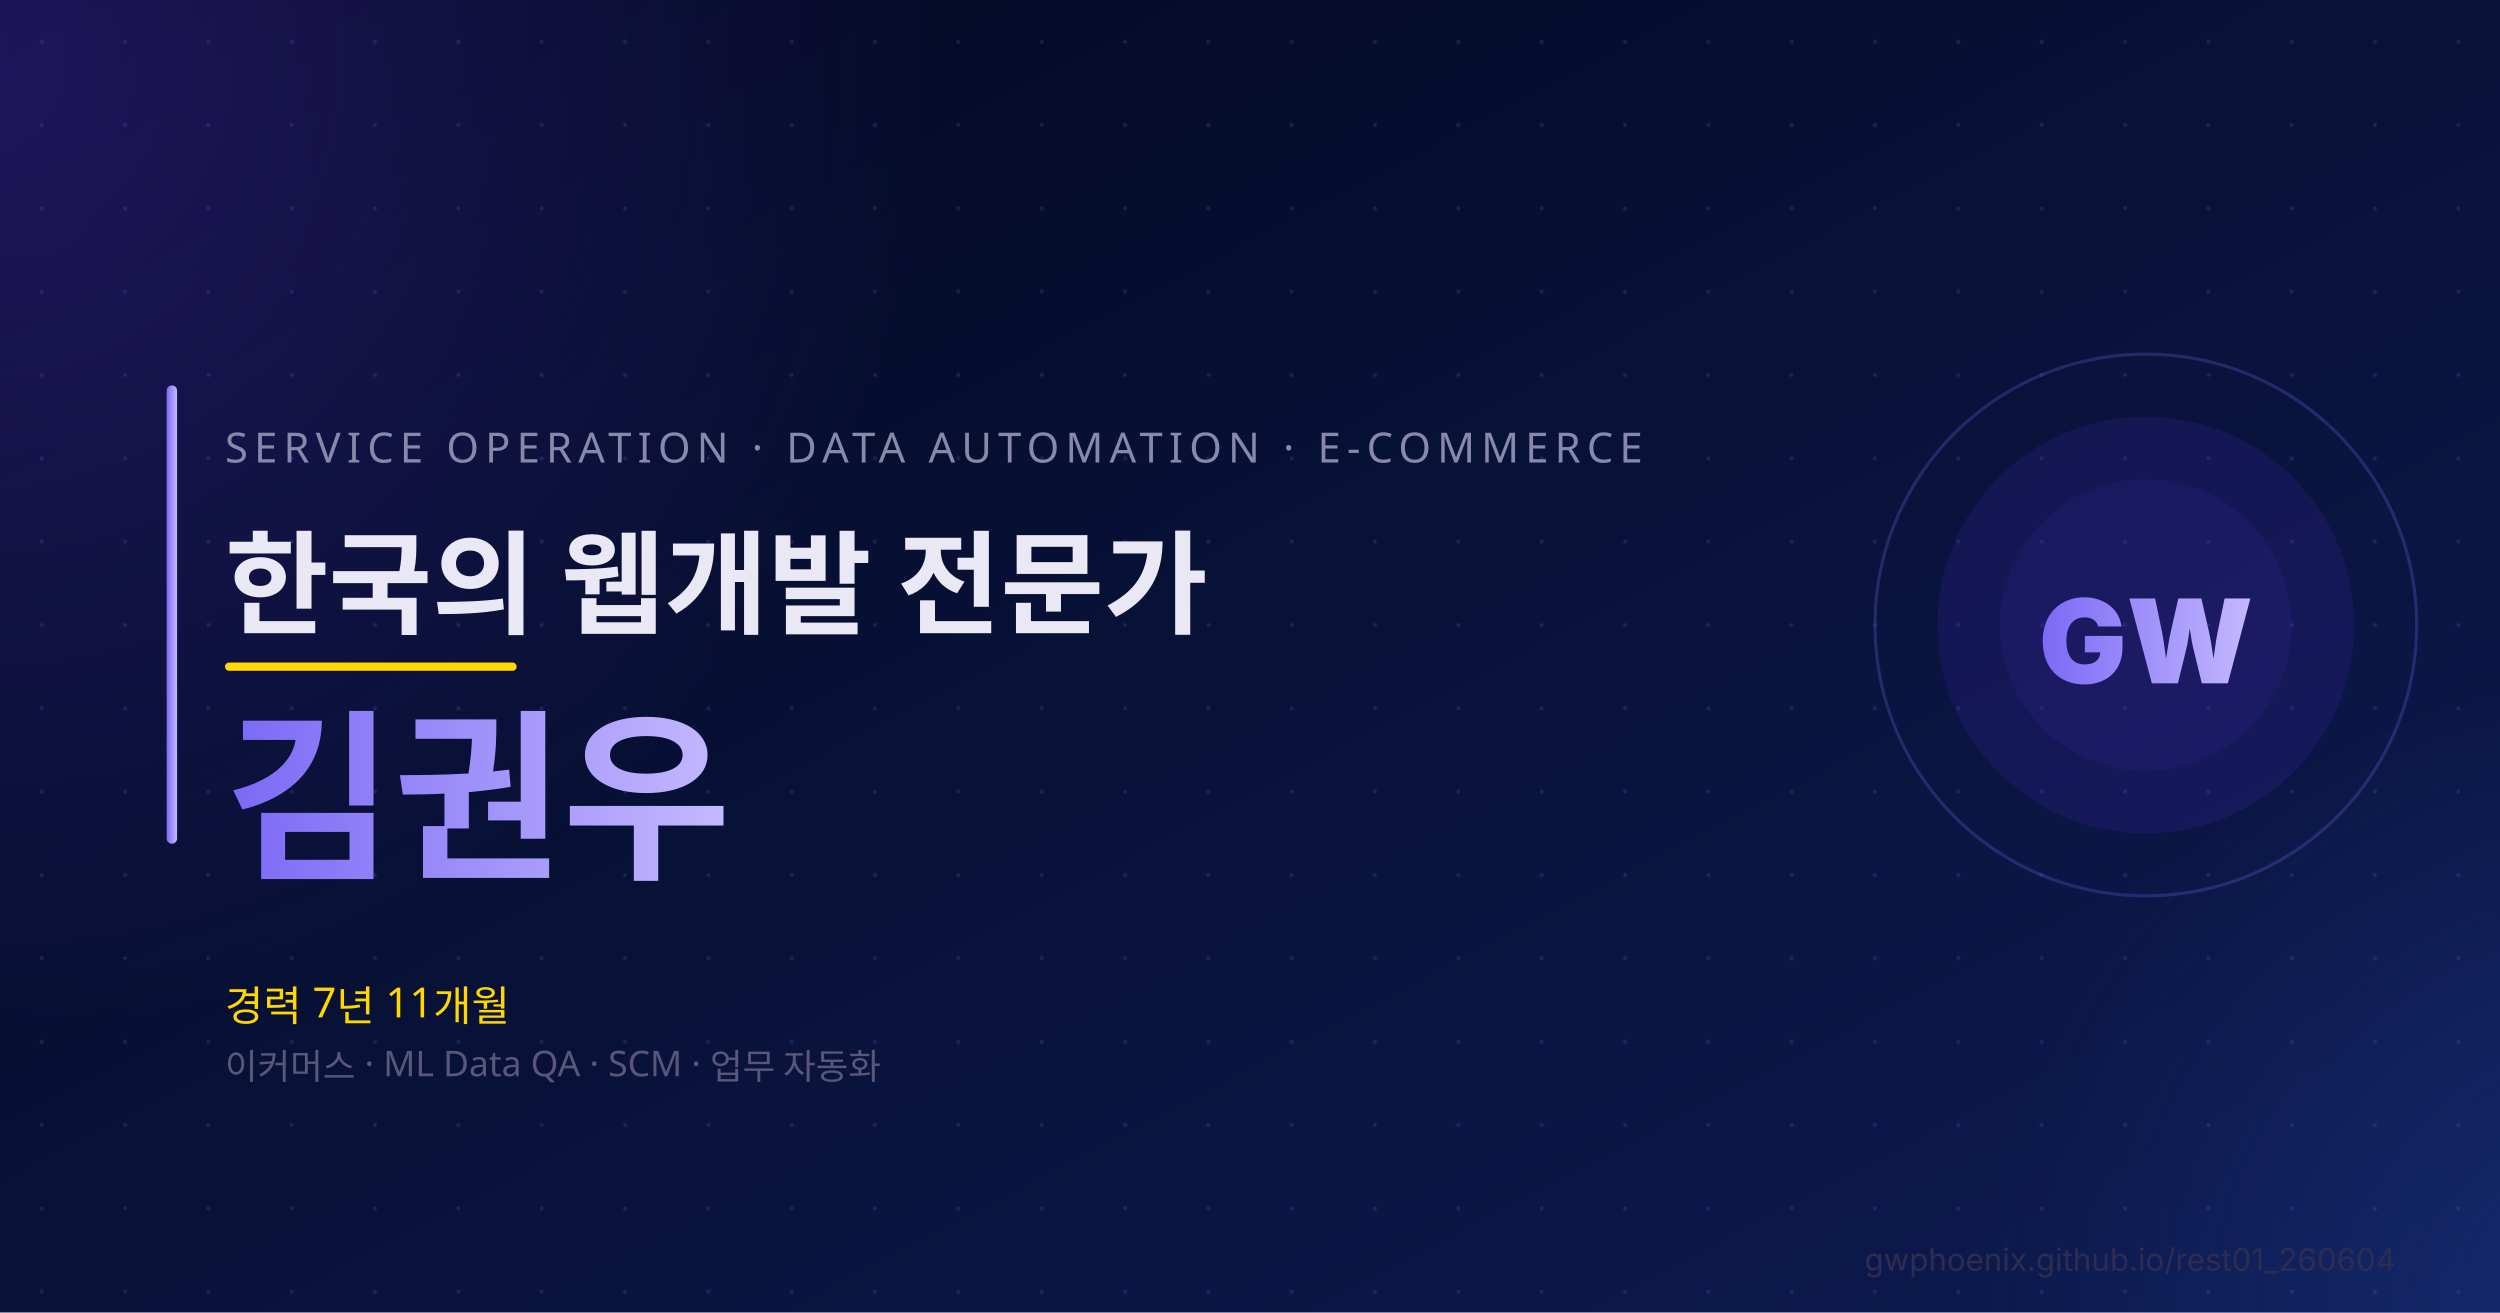
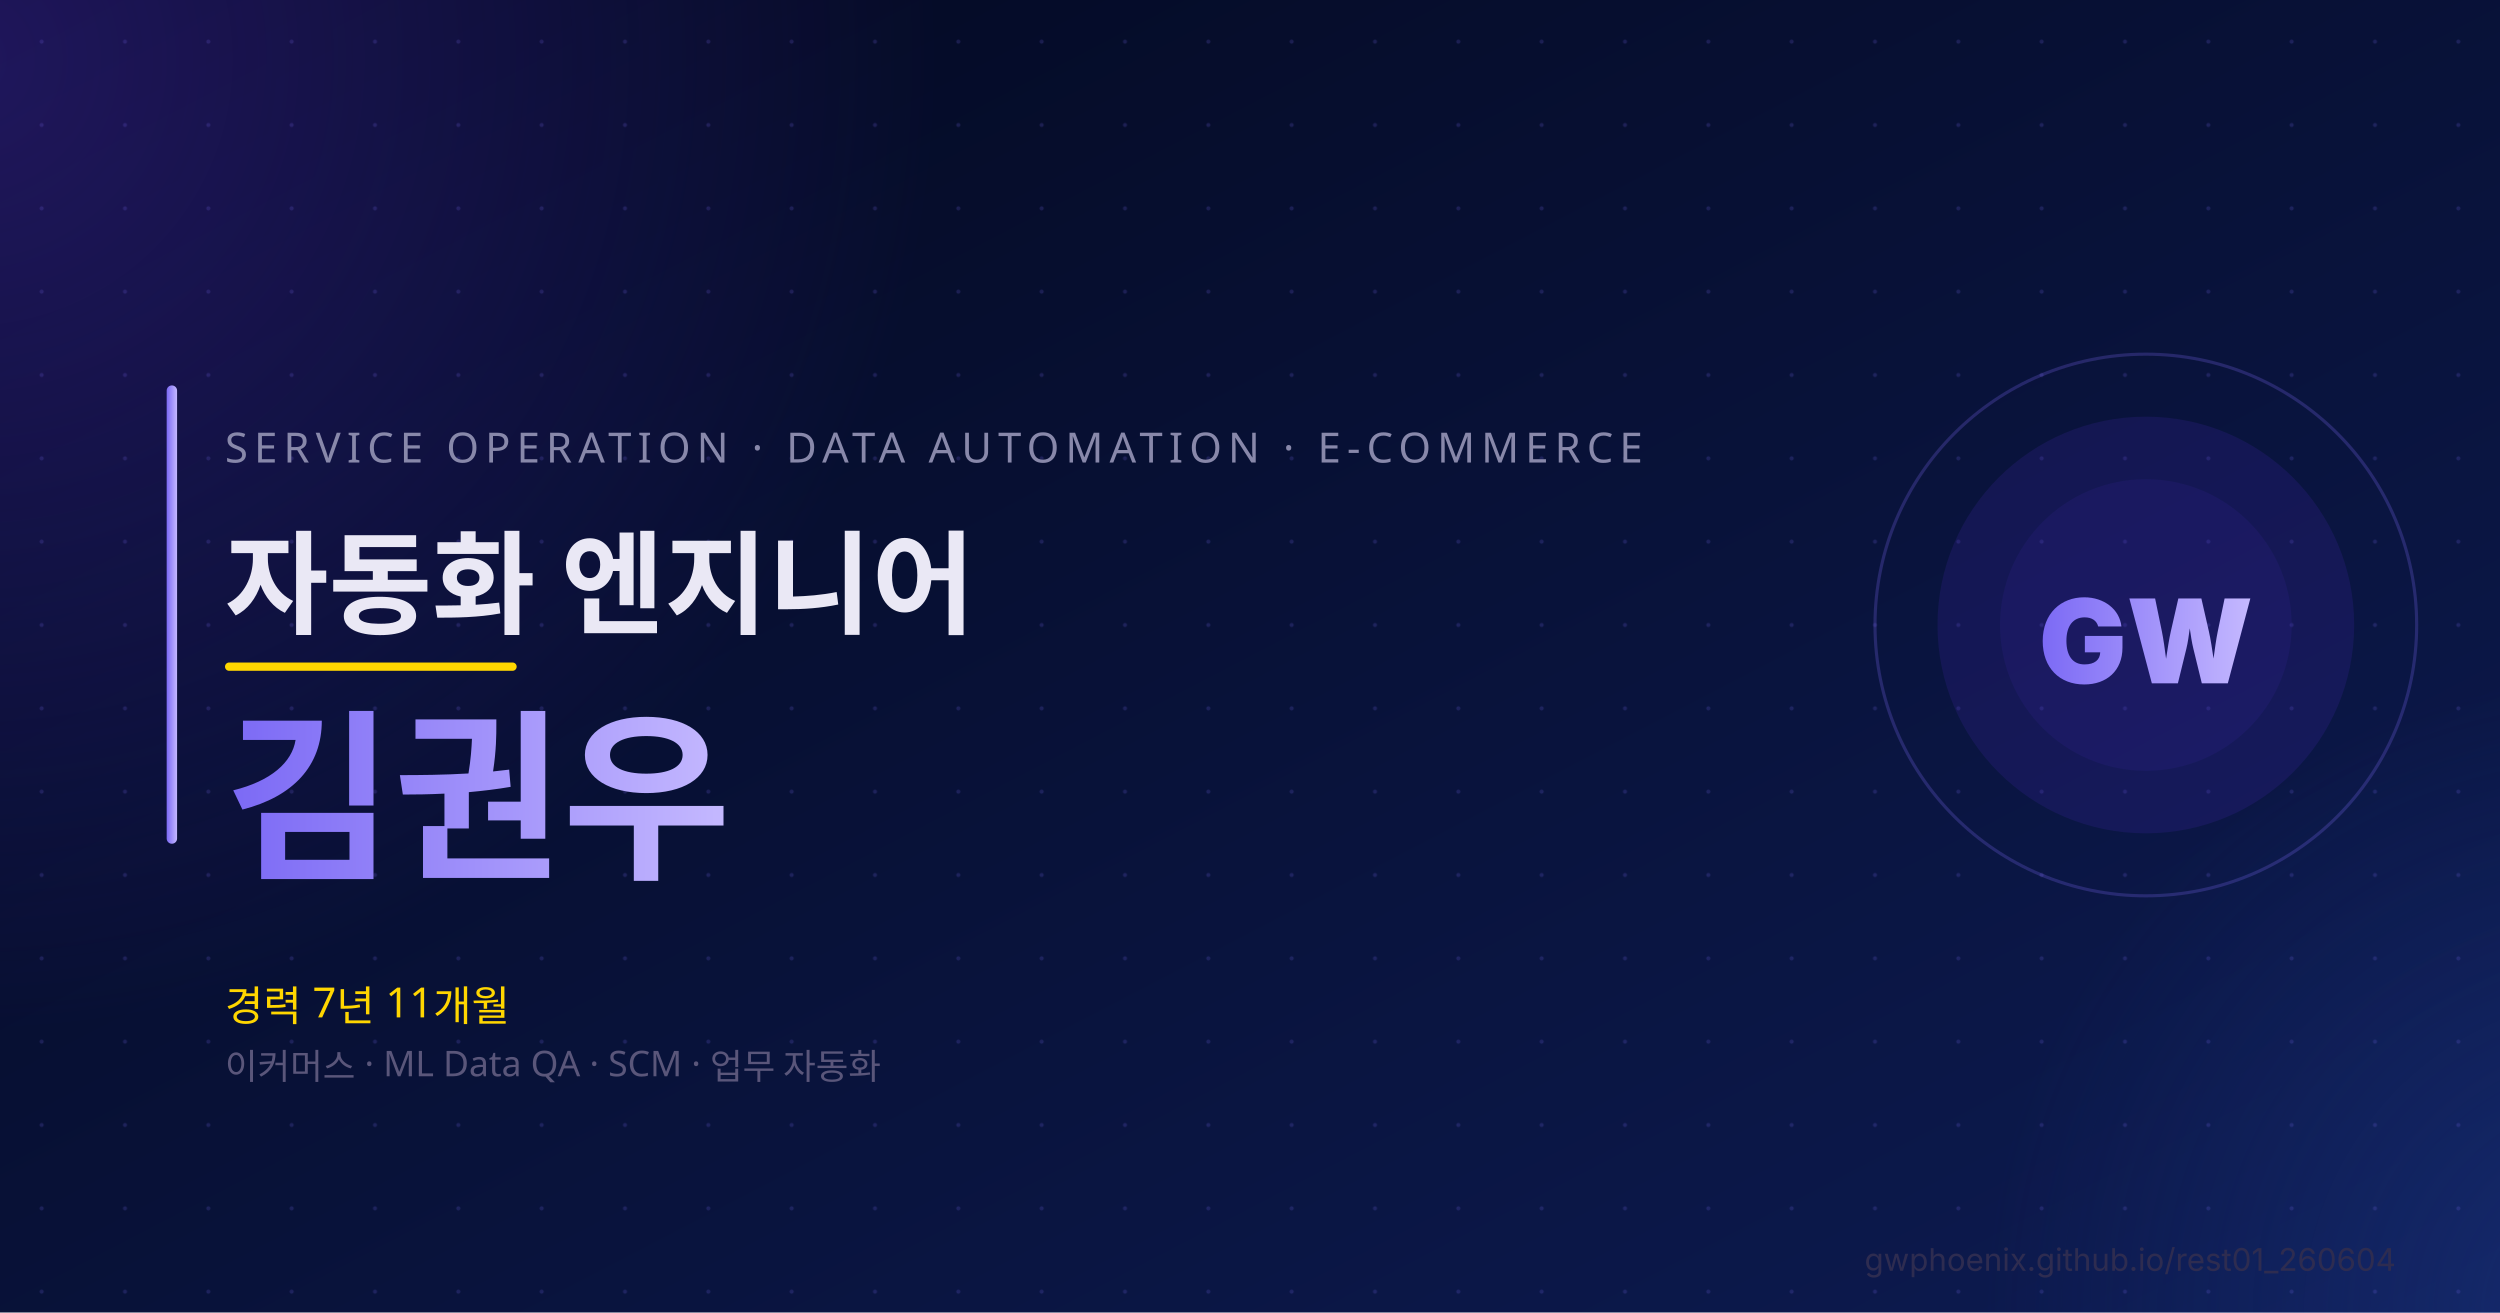
<svg xmlns="http://www.w3.org/2000/svg" width="1200" height="630" viewBox="0 0 1200 630">
  <defs>
    <linearGradient id="bg" x1="0%" y1="0%" x2="100%" y2="100%">
      <stop offset="0%" stop-color="#03081e" />
      <stop offset="100%" stop-color="#0d1b52" />
    </linearGradient>
    <linearGradient id="accent" x1="0%" y1="0%" x2="100%" y2="0%">
      <stop offset="0%" stop-color="#7c6af5" />
      <stop offset="100%" stop-color="#c4b8ff" />
    </linearGradient>
    <radialGradient id="glow1" cx="20%" cy="30%" r="55%">
      <stop offset="0%" stop-color="#4a2bb8" stop-opacity="0.4" />
      <stop offset="100%" stop-color="#4a2bb8" stop-opacity="0" />
    </radialGradient>
    <radialGradient id="glow2" cx="85%" cy="75%" r="45%">
      <stop offset="0%" stop-color="#1e3a8a" stop-opacity="0.5" />
      <stop offset="100%" stop-color="#1e3a8a" stop-opacity="0" />
    </radialGradient>
  </defs>
  <rect width="1200" height="630" fill="url(#bg)" />
  <circle cx="240" cy="200" r="420" fill="url(#glow1)" />
  <circle cx="1020" cy="460" r="340" fill="url(#glow2)" />
  <defs>
    <pattern id="dots" width="40" height="40" patternUnits="userSpaceOnUse">
      <circle cx="20" cy="20" r="1" fill="rgba(124,106,245,0.18)" />
    </pattern>
  </defs>
  <rect width="1200" height="630" fill="url(#dots)" />
  <rect x="80" y="185" width="5" height="220" rx="2.5" fill="url(#accent)" />
  <text x="108" y="222" font-family="'Apple SD Gothic Neo','Malgun Gothic','Noto Sans KR',sans-serif" font-size="20" fill="#8888aa" letter-spacing="3">
    SERVICE OPERATION · DATA AUTOMATION · E-COMMERCE
  </text>
  <text x="108" y="300" font-family="'Apple SD Gothic Neo','Malgun Gothic','Noto Sans KR',sans-serif" font-size="54" font-weight="700" fill="#eae8f5">
-     한국의 웹개발 전문가
+     자동화 엔지니어
  </text>
  <rect x="108" y="318" width="140" height="4" rx="2" fill="#ffd600" />
  <text x="108" y="415" font-family="'Apple SD Gothic Neo','Malgun Gothic','Noto Sans KR',sans-serif" font-size="88" font-weight="900" fill="url(#accent)">
    김권우
  </text>
  <text x="108" y="490" font-family="'Apple SD Gothic Neo','Malgun Gothic',sans-serif" font-size="20" fill="#ffd600">
    경력 7년 11개월
  </text>
  <text x="108" y="518" font-family="'Apple SD Gothic Neo','Malgun Gothic',sans-serif" font-size="17" fill="#5a567a">
    이커머스 · ML Data QA · SCM · 업무 자동화
  </text>
  <circle cx="1030" cy="300" r="130" fill="none" stroke="rgba(124,106,245,0.25)" stroke-width="1.5" />
  <circle cx="1030" cy="300" r="100" fill="rgba(74,43,184,0.18)" />
  <circle cx="1030" cy="300" r="70" fill="rgba(74,43,184,0.12)" />
  <text x="1030" y="328" text-anchor="middle" font-family="Inter, sans-serif" font-size="56" font-weight="900" fill="url(#accent)">
    GW
  </text>
  <text x="1150" y="610" text-anchor="end" font-family="Inter,sans-serif" font-size="15" fill="#2e2c50">
    gwphoenix.github.io/rest01_260604
  </text>
</svg>
